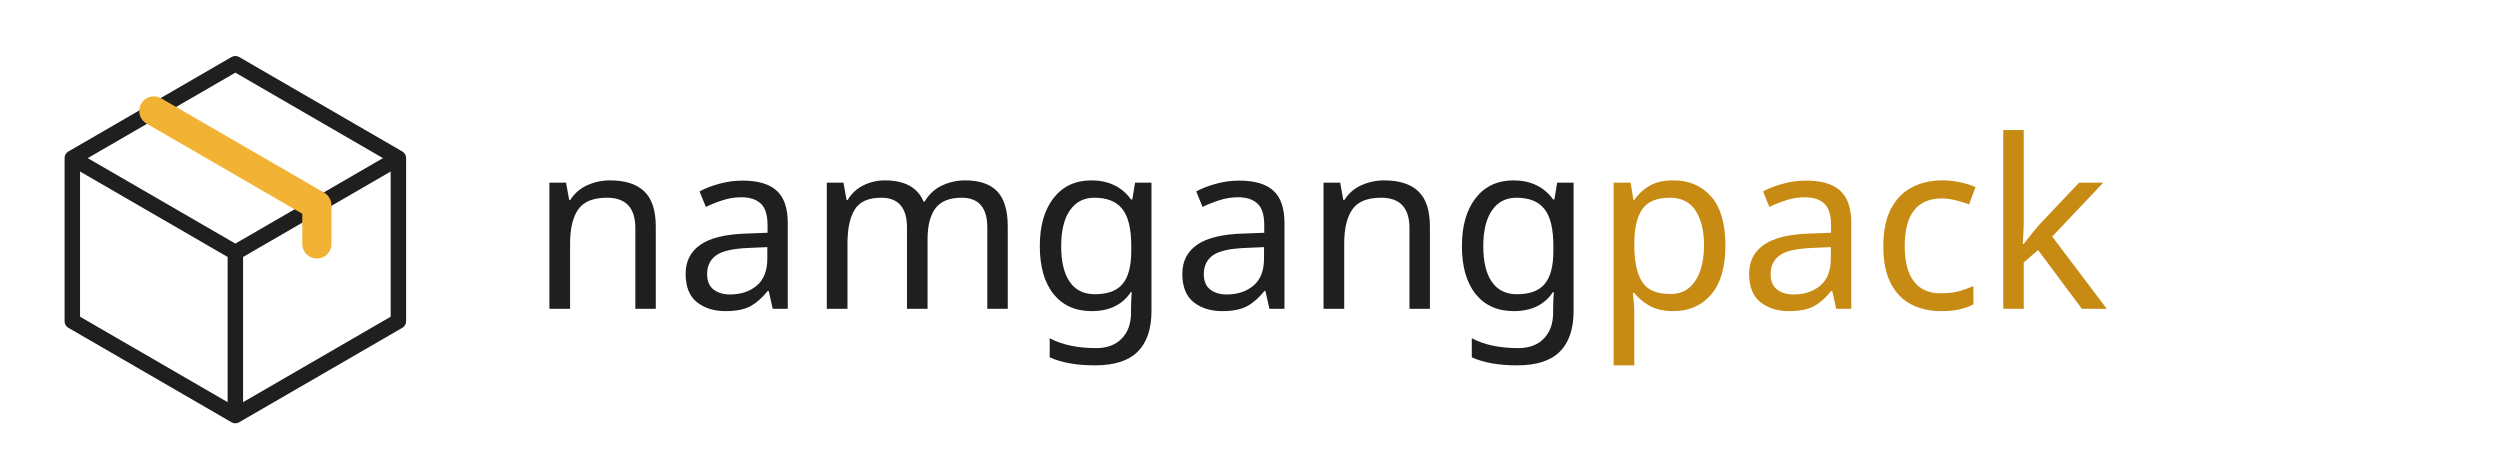
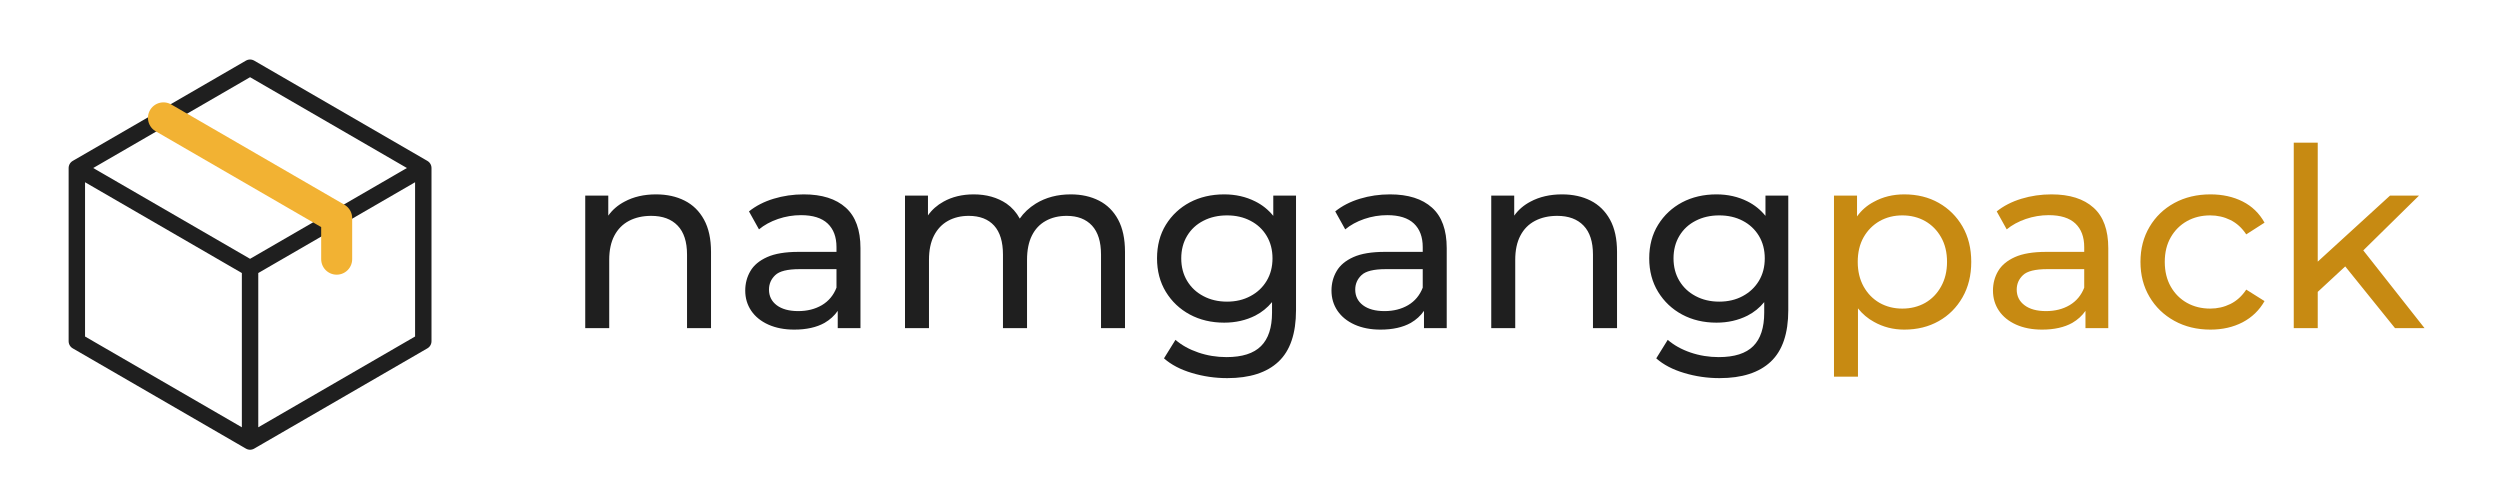
- <svg xmlns="http://www.w3.org/2000/svg" viewBox="0 0 340 64" role="img" aria-label="namgangpack">
+ <svg xmlns="http://www.w3.org/2000/svg" viewBox="0 0 320 64" role="img" aria-label="namgangpack">
  <g fill="none" stroke-linejoin="round" stroke-linecap="round" transform="translate(4 4) scale(1.167)">
    <path d="M24 4 43 15v19L24 45 5 34V15zM5 15l19 11 19-11M24 26v19" stroke="#1f1f1f" stroke-width="1.8" />
    <path d="M14.5 9.5 33.5 20.5v4.5" stroke="#f2b233" stroke-width="3.4" />
  </g>
-   <text x="72" y="42" font-family="Montserrat, 'Avenir Next', Avenir, 'Segoe UI', sans-serif" font-size="32" font-weight="500" fill="#1f1f1f">namgang<tspan fill="#c78a12">pack</tspan>
-   </text>
+   <path fill="#1f1f1f" d="M83.97 24.88L83.97 24.88Q86.05 24.88 87.63 25.68Q89.22 26.48 90.11 28.11Q91.01 29.74 91.01 32.24L91.01 32.24L91.01 42L87.94 42L87.94 32.59Q87.94 30.13 86.74 28.88Q85.54 27.63 83.36 27.63L83.36 27.63Q81.73 27.63 80.51 28.27Q79.30 28.91 78.64 30.16Q77.98 31.41 77.98 33.26L77.98 33.26L77.98 42L74.91 42L74.91 25.04L77.86 25.04L77.86 27.60Q78.66 26.48 79.94 25.81L79.94 25.81Q81.66 24.88 83.97 24.88ZM110.14 42L107.23 42L107.23 39.79Q106.59 40.72 105.54 41.33L105.54 41.33Q104 42.19 101.66 42.19L101.66 42.19Q99.78 42.19 98.35 41.55Q96.93 40.91 96.16 39.78Q95.39 38.64 95.39 37.20L95.39 37.20Q95.39 35.82 96.05 34.70Q96.70 33.58 98.19 32.91Q99.68 32.24 102.21 32.24L102.21 32.24L107.07 32.24L107.07 31.63Q107.07 29.68 105.94 28.61Q104.80 27.54 102.53 27.54L102.53 27.54Q101.02 27.54 99.58 28.03Q98.14 28.53 97.15 29.36L97.15 29.36L95.87 27.06Q97.18 26 99.02 25.44Q100.86 24.88 102.88 24.88L102.88 24.88Q106.37 24.88 108.26 26.58Q110.14 28.27 110.14 31.76L110.14 31.76L110.14 42ZM107.07 36.82L107.07 34.45L102.34 34.45Q100.03 34.45 99.23 35.22Q98.43 35.98 98.43 37.07L98.43 37.07Q98.43 38.32 99.42 39.07Q100.42 39.82 102.18 39.82L102.18 39.82Q103.90 39.82 105.20 39.06Q106.50 38.29 107.07 36.82L107.07 36.82ZM137.06 24.88L137.06 24.88Q139.10 24.88 140.67 25.68Q142.24 26.48 143.12 28.11Q144 29.74 144 32.24L144 32.24L144 42L140.93 42L140.93 32.59Q140.93 30.13 139.78 28.88Q138.62 27.63 136.54 27.63L136.54 27.63Q135.01 27.63 133.86 28.27Q132.70 28.91 132.08 30.16Q131.46 31.41 131.46 33.26L131.46 33.26L131.46 42L128.38 42L128.38 32.59Q128.38 30.13 127.25 28.88Q126.11 27.63 124 27.63L124 27.63Q122.50 27.63 121.34 28.27Q120.19 28.91 119.55 30.16Q118.91 31.41 118.91 33.26L118.91 33.26L118.91 42L115.84 42L115.84 25.04L118.78 25.04L118.78 27.57Q119.55 26.48 120.77 25.81L120.77 25.81Q122.43 24.88 124.64 24.88L124.64 24.88Q127.07 24.88 128.83 26.06L128.83 26.06Q129.89 26.80 130.53 27.98L130.53 27.98Q131.30 26.86 132.58 26.06L132.58 26.06Q134.50 24.88 137.06 24.88ZM157.09 48.40L157.09 48.40Q154.75 48.40 152.56 47.74Q150.37 47.09 148.99 45.87L148.99 45.87L150.46 43.50Q151.65 44.53 153.38 45.12Q155.10 45.71 156.99 45.71L156.99 45.71Q160 45.71 161.41 44.30Q162.82 42.90 162.82 40.02L162.82 40.02L162.82 38.67Q161.92 39.76 160.67 40.40L160.67 40.40Q158.88 41.30 156.70 41.30L156.70 41.30Q154.24 41.30 152.30 40.26Q150.37 39.22 149.23 37.36Q148.10 35.50 148.10 33.07L148.10 33.07Q148.10 30.61 149.23 28.77Q150.37 26.93 152.30 25.90Q154.24 24.88 156.70 24.88L156.70 24.88Q158.88 24.88 160.67 25.78L160.67 25.78Q162.02 26.45 162.98 27.63L162.98 27.63L162.98 25.04L165.89 25.04L165.89 39.70Q165.89 44.18 163.65 46.29Q161.41 48.40 157.09 48.40ZM157.06 38.61L157.06 38.61Q158.75 38.61 160.06 37.90Q161.38 37.20 162.13 35.95Q162.88 34.70 162.88 33.07L162.88 33.07Q162.88 31.44 162.13 30.19Q161.38 28.94 160.06 28.26Q158.75 27.57 157.06 27.57L157.06 27.57Q155.36 27.57 154.03 28.26Q152.70 28.94 151.95 30.19Q151.20 31.44 151.20 33.07L151.20 33.07Q151.20 34.70 151.95 35.95Q152.70 37.20 154.03 37.90Q155.36 38.61 157.06 38.61ZM185.18 42L182.27 42L182.27 39.79Q181.63 40.72 180.58 41.33L180.58 41.33Q179.04 42.19 176.70 42.19L176.70 42.19Q174.82 42.19 173.39 41.55Q171.97 40.91 171.20 39.78Q170.43 38.64 170.43 37.20L170.43 37.20Q170.43 35.82 171.09 34.70Q171.74 33.58 173.23 32.91Q174.72 32.24 177.25 32.24L177.25 32.24L182.11 32.24L182.11 31.63Q182.11 29.68 180.98 28.61Q179.84 27.54 177.57 27.54L177.57 27.54Q176.06 27.54 174.62 28.03Q173.18 28.53 172.19 29.36L172.19 29.36L170.91 27.06Q172.22 26 174.06 25.44Q175.90 24.88 177.92 24.88L177.92 24.88Q181.41 24.88 183.30 26.58Q185.18 28.27 185.18 31.76L185.18 31.76L185.18 42ZM182.11 36.82L182.11 34.45L177.38 34.45Q175.07 34.45 174.27 35.22Q173.47 35.98 173.47 37.07L173.47 37.07Q173.47 38.32 174.46 39.07Q175.46 39.82 177.22 39.82L177.22 39.82Q178.94 39.82 180.24 39.06Q181.54 38.29 182.11 36.82L182.11 36.82ZM199.94 24.88L199.94 24.88Q202.02 24.88 203.60 25.68Q205.18 26.48 206.08 28.11Q206.98 29.74 206.98 32.24L206.98 32.24L206.98 42L203.90 42L203.90 32.59Q203.90 30.13 202.70 28.88Q201.50 27.63 199.33 27.63L199.33 27.63Q197.70 27.63 196.48 28.27Q195.26 28.91 194.61 30.16Q193.95 31.41 193.95 33.26L193.95 33.26L193.95 42L190.88 42L190.88 25.04L193.82 25.04L193.82 27.60Q194.62 26.48 195.90 25.81L195.90 25.81Q197.63 24.88 199.94 24.88ZM220.10 48.40L220.10 48.40Q217.76 48.40 215.57 47.74Q213.38 47.09 212.00 45.87L212.00 45.87L213.47 43.50Q214.66 44.53 216.38 45.12Q218.11 45.71 220.00 45.71L220.00 45.71Q223.01 45.71 224.42 44.30Q225.82 42.90 225.82 40.02L225.82 40.02L225.82 38.67Q224.93 39.76 223.68 40.40L223.68 40.40Q221.89 41.30 219.71 41.30L219.71 41.30Q217.25 41.30 215.31 40.26Q213.38 39.22 212.24 37.36Q211.10 35.50 211.10 33.07L211.10 33.07Q211.10 30.61 212.24 28.77Q213.38 26.93 215.31 25.90Q217.25 24.88 219.71 24.88L219.71 24.88Q221.89 24.88 223.68 25.78L223.68 25.78Q225.02 26.45 225.98 27.63L225.98 27.63L225.98 25.04L228.90 25.04L228.90 39.70Q228.90 44.18 226.66 46.29Q224.42 48.40 220.10 48.40ZM220.06 38.61L220.06 38.61Q221.76 38.61 223.07 37.90Q224.38 37.20 225.14 35.95Q225.89 34.70 225.89 33.07L225.89 33.07Q225.89 31.44 225.14 30.19Q224.38 28.94 223.07 28.26Q221.76 27.57 220.06 27.57L220.06 27.57Q218.37 27.57 217.04 28.26Q215.71 28.94 214.96 30.19Q214.21 31.44 214.21 33.07L214.21 33.07Q214.21 34.70 214.96 35.95Q215.71 37.20 217.04 37.90Q218.37 38.61 220.06 38.61Z" />
+   <path fill="#c78a12" d="M243.74 42.19L243.74 42.19Q241.63 42.19 239.87 41.20L239.87 41.20Q238.69 40.56 237.82 39.47L237.82 39.47L237.82 48.21L234.75 48.21L234.75 25.04L237.70 25.04L237.70 27.70Q238.56 26.51 239.84 25.84L239.84 25.84Q241.57 24.88 243.74 24.88L243.74 24.88Q246.24 24.88 248.16 25.97Q250.08 27.06 251.20 28.99Q252.32 30.93 252.32 33.52L252.32 33.52Q252.32 36.11 251.20 38.06Q250.08 40.02 248.16 41.10Q246.24 42.19 243.74 42.19ZM243.49 39.50L243.49 39.50Q245.12 39.50 246.42 38.77Q247.71 38.03 248.46 36.67Q249.22 35.31 249.22 33.52L249.22 33.52Q249.22 31.70 248.46 30.37Q247.71 29.04 246.42 28.30Q245.12 27.57 243.50 27.57Q241.89 27.57 240.59 28.30Q239.30 29.04 238.54 30.37Q237.79 31.70 237.79 33.52L237.79 33.52Q237.79 35.31 238.54 36.67Q239.30 38.03 240.59 38.77Q241.89 39.50 243.49 39.50ZM269.86 42L266.94 42L266.94 39.79Q266.30 40.72 265.25 41.33L265.25 41.33Q263.71 42.19 261.38 42.19L261.38 42.19Q259.49 42.19 258.06 41.55Q256.64 40.91 255.87 39.78Q255.10 38.64 255.10 37.20L255.10 37.20Q255.10 35.82 255.76 34.70Q256.42 33.58 257.90 32.91Q259.39 32.24 261.92 32.24L261.92 32.24L266.78 32.24L266.78 31.63Q266.78 29.68 265.65 28.61Q264.51 27.54 262.24 27.54L262.24 27.54Q260.74 27.54 259.30 28.03Q257.86 28.53 256.86 29.36L256.86 29.36L255.58 27.06Q256.90 26 258.74 25.44Q260.58 24.88 262.59 24.88L262.59 24.88Q266.08 24.88 267.97 26.58Q269.86 28.27 269.86 31.76L269.86 31.76L269.86 42ZM266.78 36.82L266.78 34.45L262.05 34.45Q259.74 34.45 258.94 35.22Q258.14 35.98 258.14 37.07L258.14 37.07Q258.14 38.32 259.14 39.07Q260.13 39.82 261.89 39.82L261.89 39.82Q263.62 39.82 264.91 39.06Q266.21 38.29 266.78 36.82L266.78 36.82ZM282.94 42.19L282.94 42.19Q280.35 42.19 278.32 41.07Q276.29 39.95 275.14 38Q273.98 36.05 273.98 33.52L273.98 33.52Q273.98 30.99 275.14 29.04Q276.29 27.09 278.32 25.98Q280.35 24.88 282.94 24.88L282.94 24.88Q285.25 24.88 287.06 25.79Q288.86 26.70 289.86 28.50L289.86 28.50L287.52 30Q286.69 28.75 285.49 28.16Q284.29 27.57 282.91 27.57L282.91 27.57Q281.25 27.57 279.94 28.30Q278.62 29.04 277.86 30.37Q277.09 31.70 277.09 33.52L277.09 33.52Q277.09 35.34 277.86 36.69Q278.62 38.03 279.94 38.77Q281.25 39.50 282.91 39.50L282.91 39.50Q284.29 39.50 285.49 38.91Q286.69 38.32 287.52 37.07L287.52 37.07L289.86 38.54Q288.86 40.30 287.06 41.25Q285.25 42.19 282.94 42.19ZM296.67 42L293.60 42L293.60 18.26L296.67 18.26L296.67 33.49L305.92 25.04L309.63 25.04L302.50 32.05L310.34 42L306.56 42L300.19 34.10L296.67 37.36L296.67 42Z" />
</svg>
